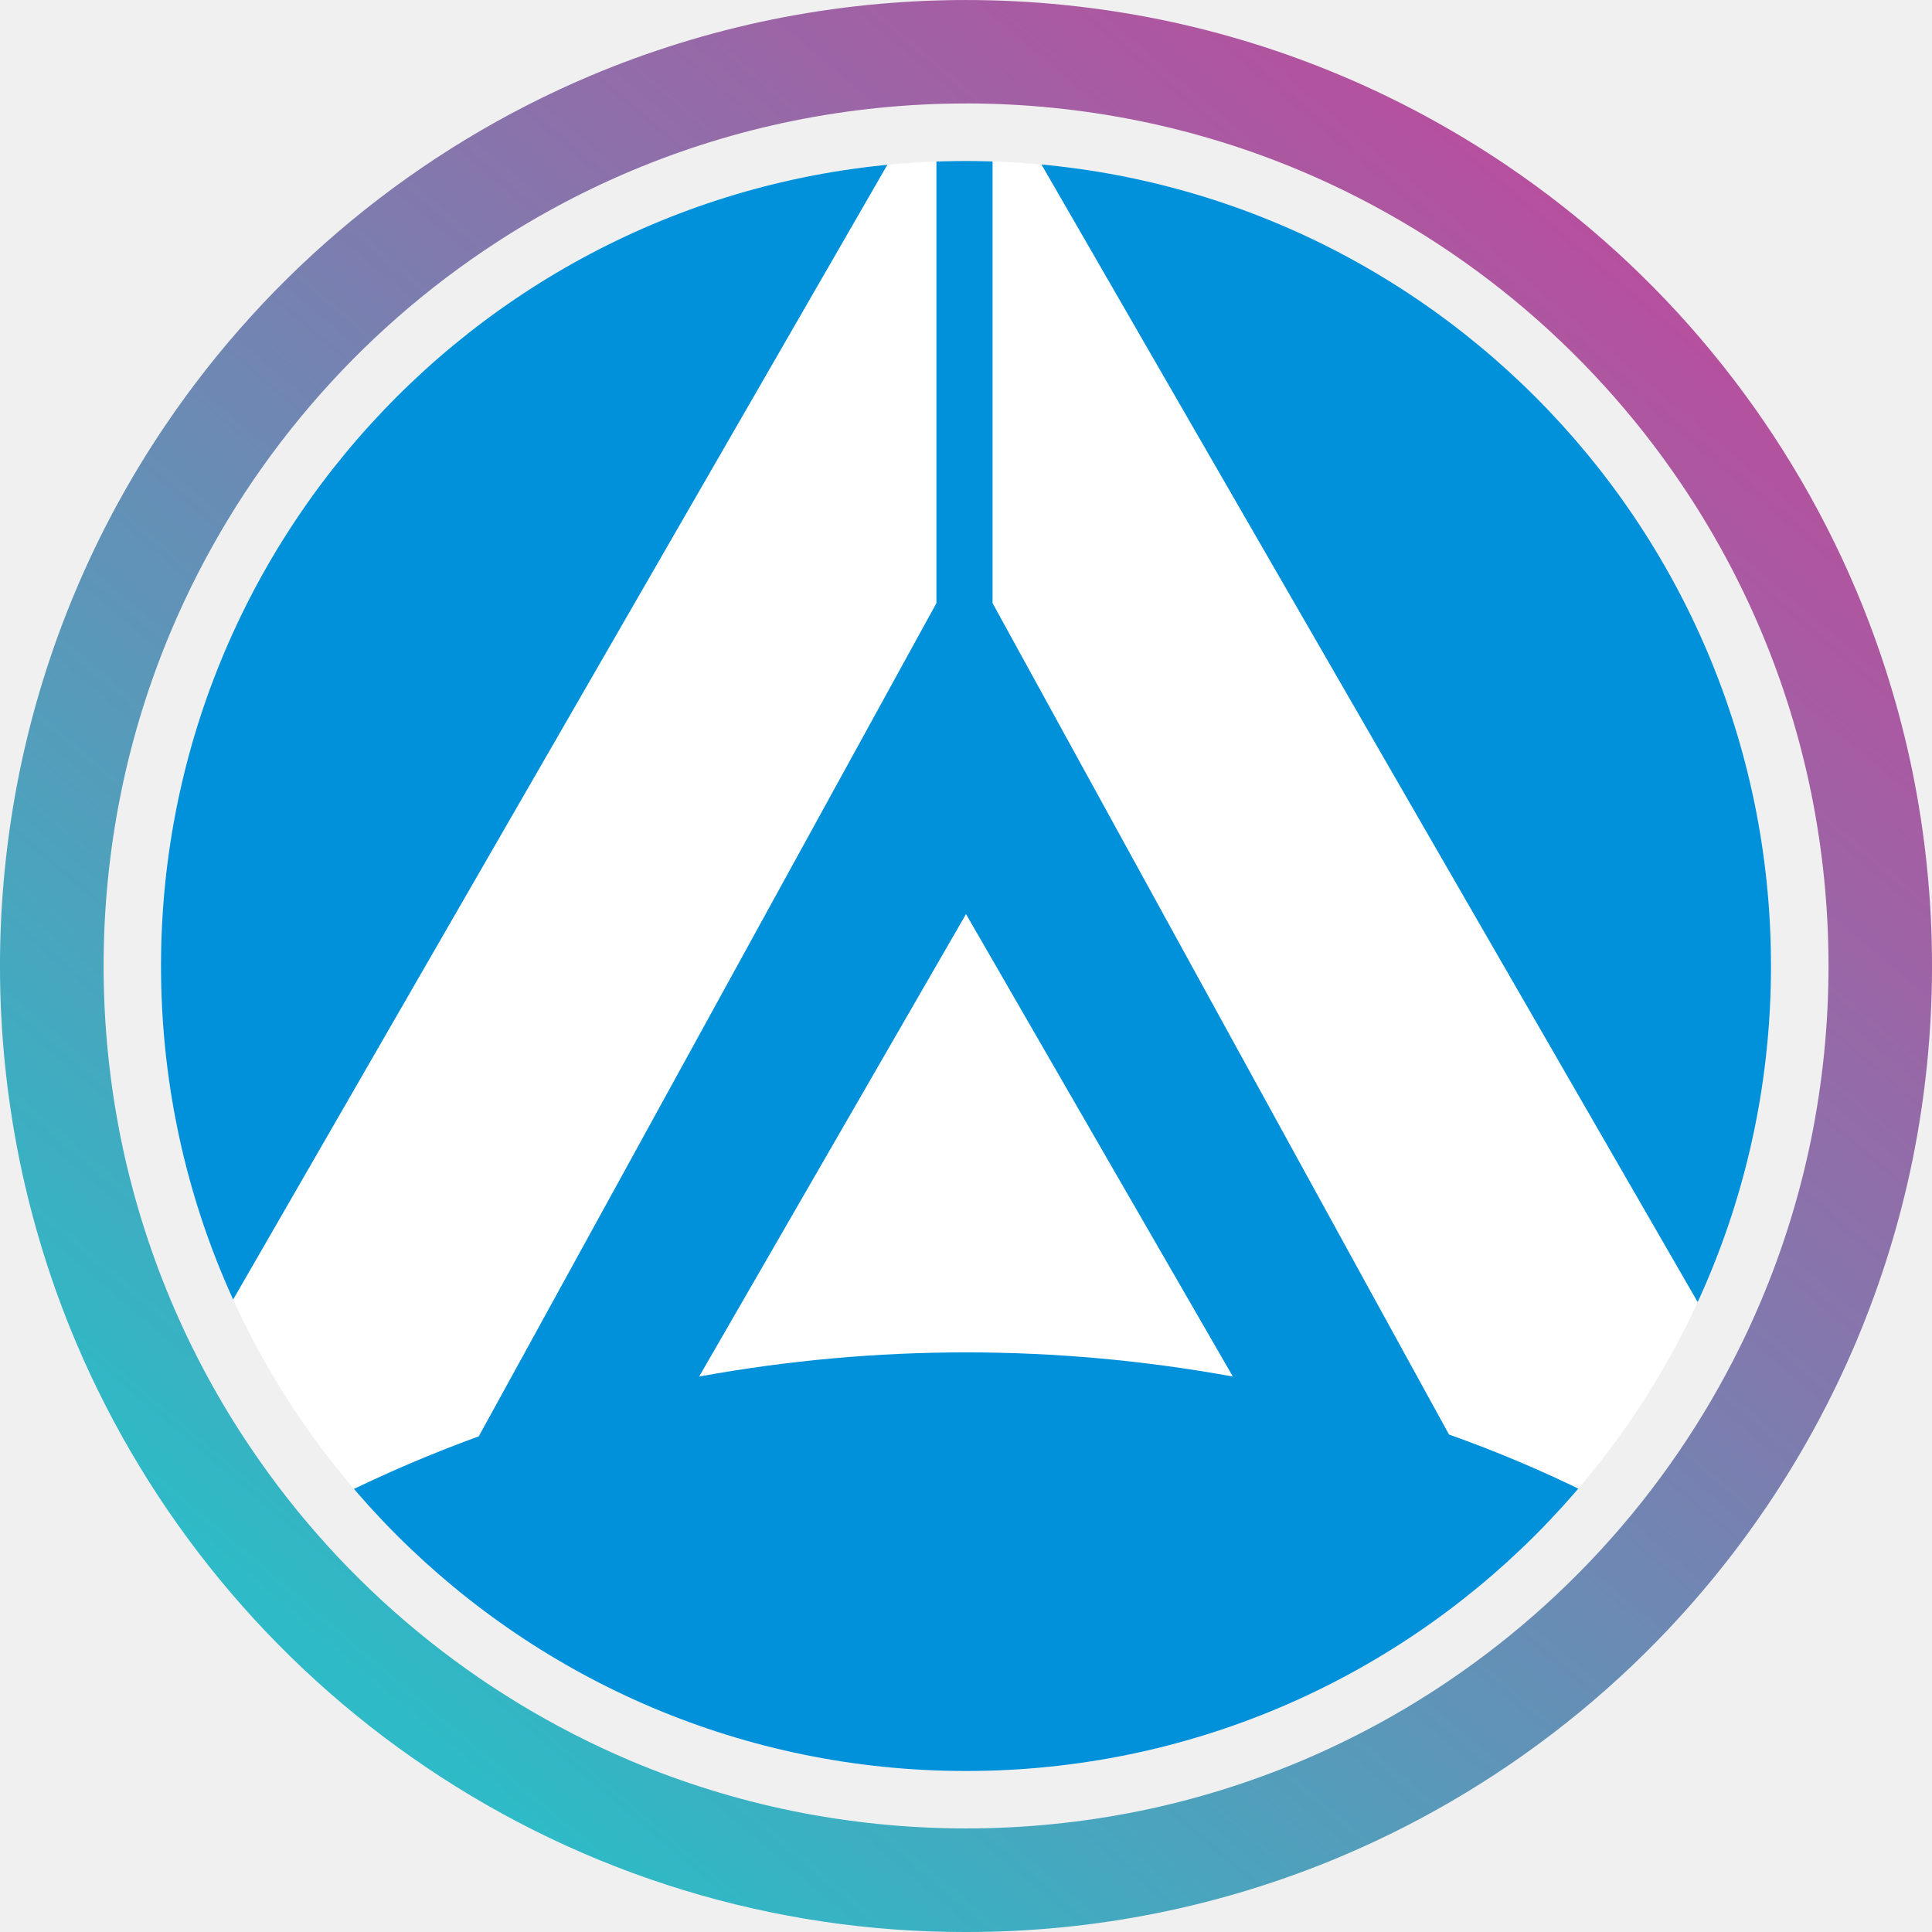
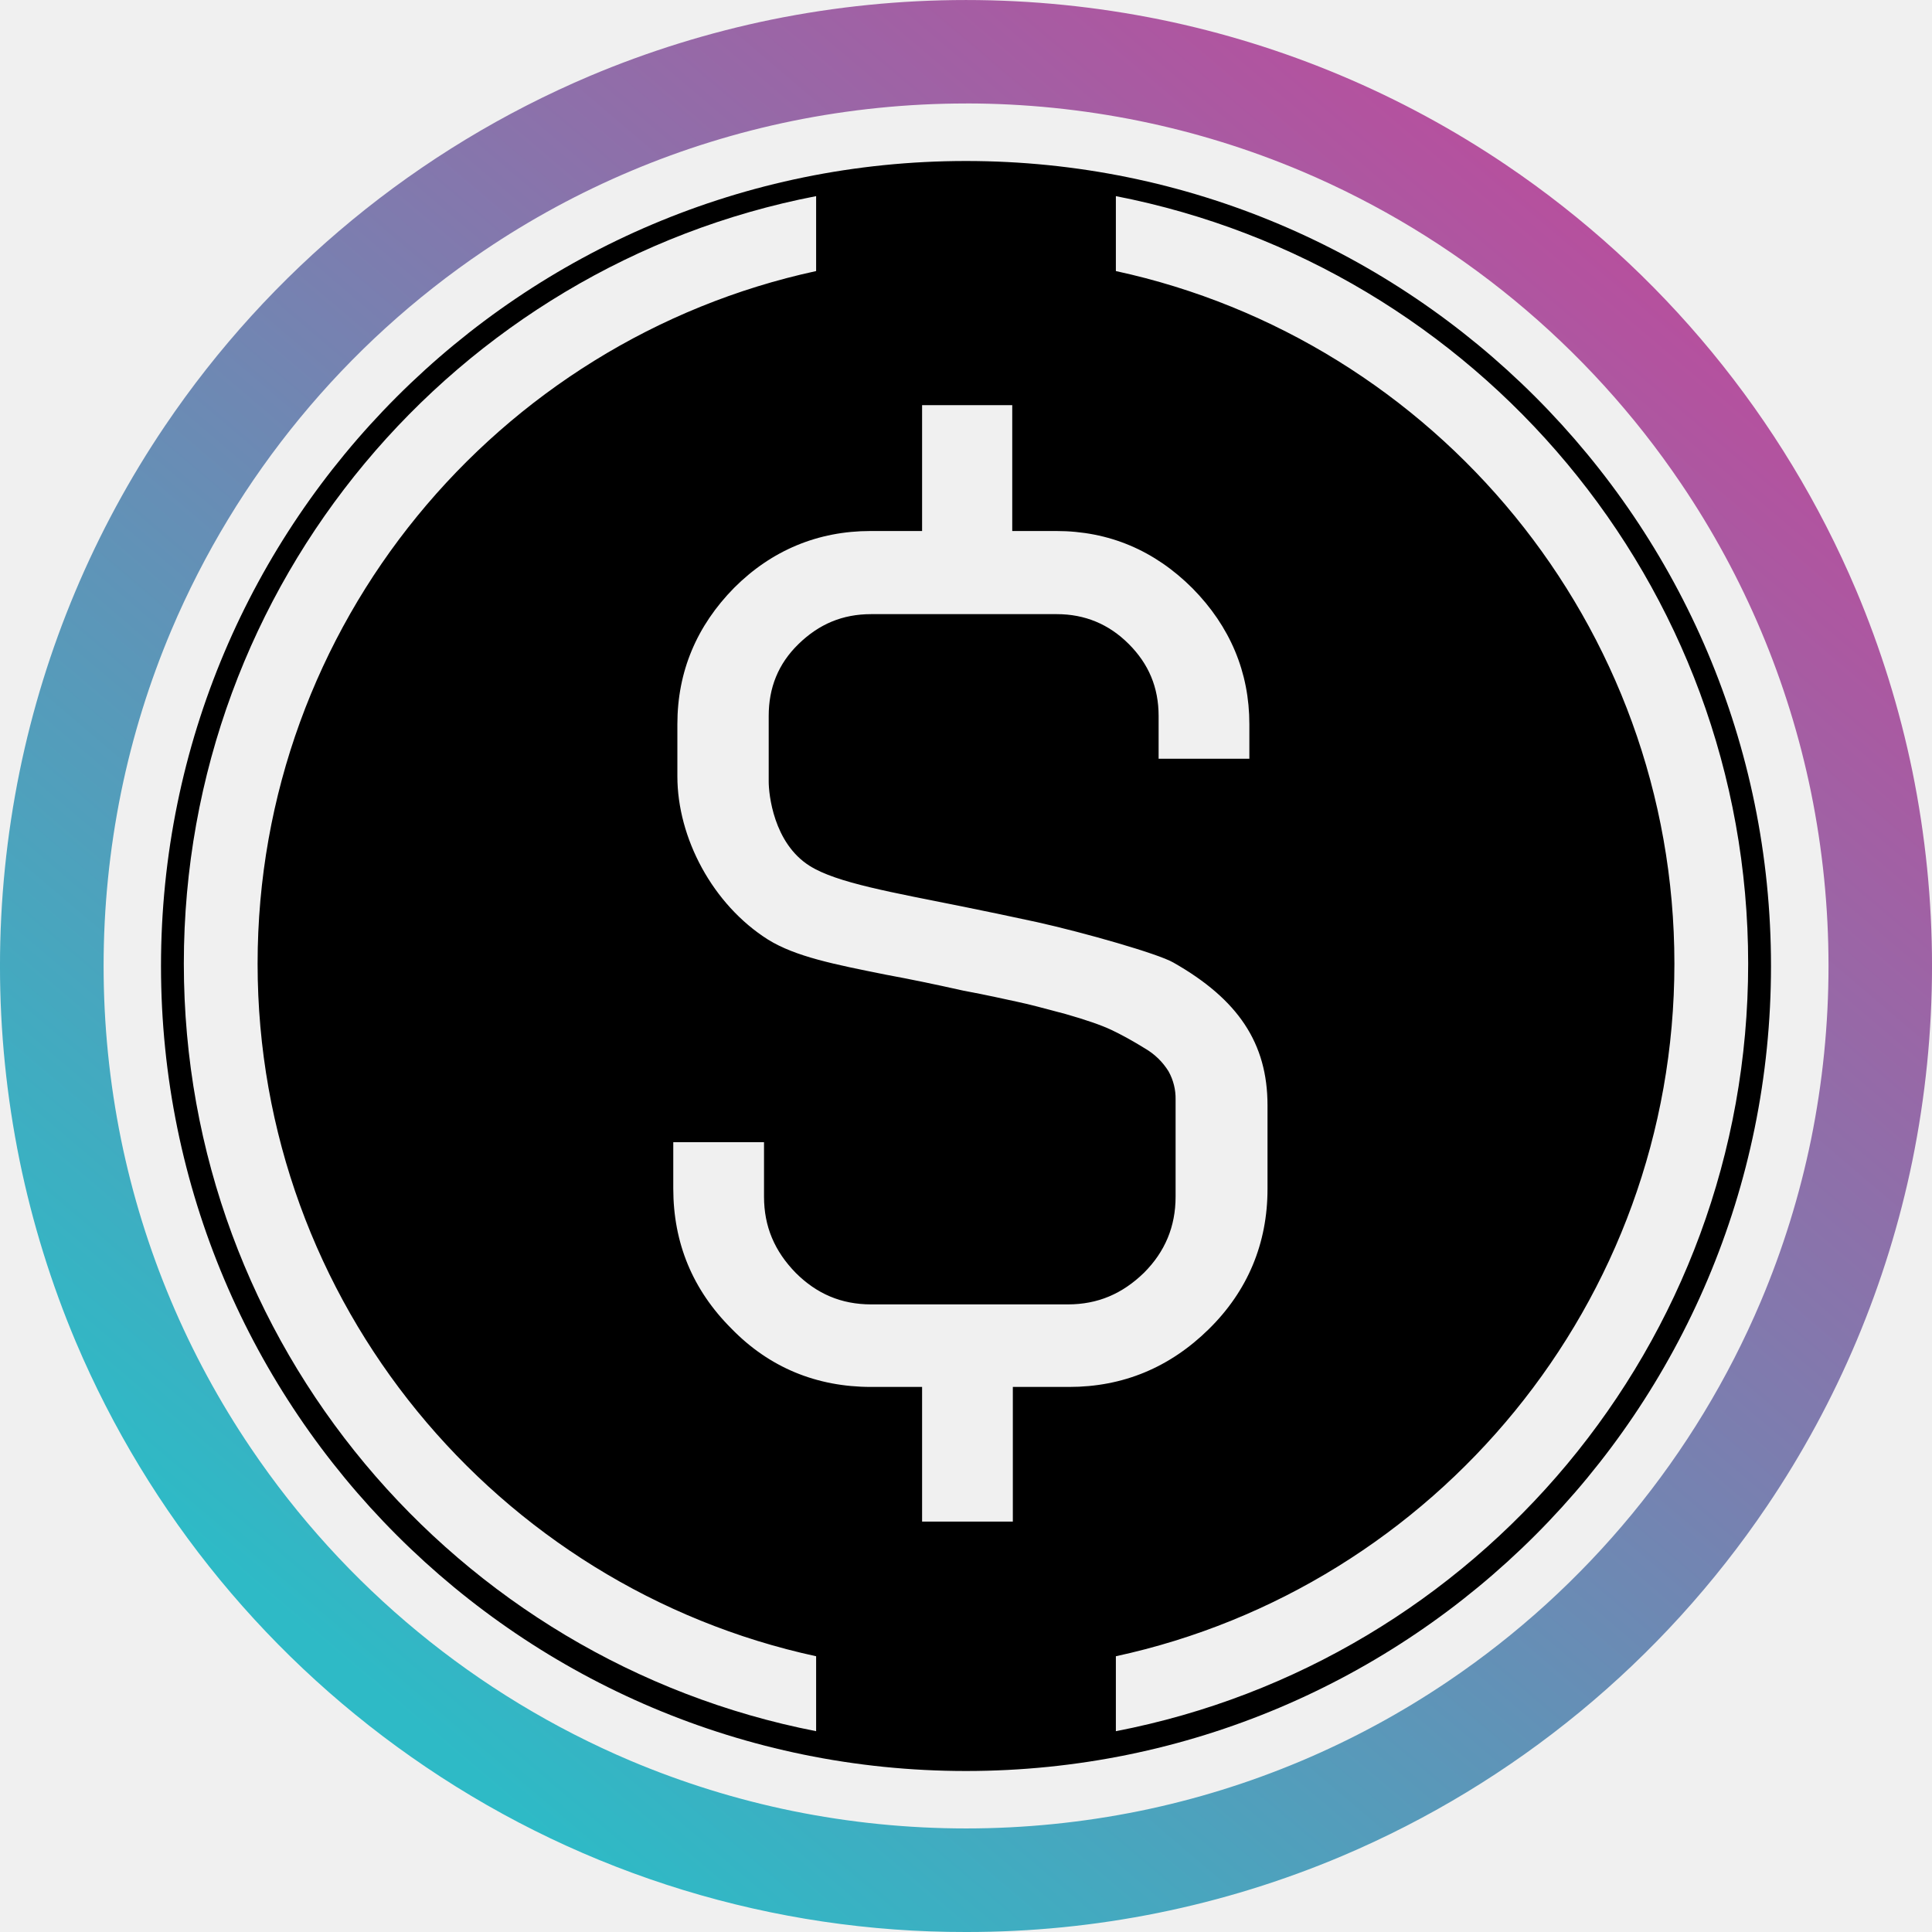
<svg xmlns="http://www.w3.org/2000/svg" width="48" height="48" fill="none" viewBox="0 0 48 48">
  <g clip-path="url(#a)">
    <path fill="url(#b)" d="M24 48a23.87 23.87 0 0 1-13.42-4.099 24.07 24.07 0 0 1-8.695-10.559 24 24 0 0 1-1.397-4.504 24.2 24.2 0 0 1 0-9.674 23.9 23.9 0 0 1 3.61-8.582 24.07 24.07 0 0 1 10.56-8.696A24 24 0 0 1 19.163.488c3.191-.65 6.481-.65 9.673 0a23.9 23.9 0 0 1 8.582 3.61 24.07 24.07 0 0 1 8.695 10.56 24 24 0 0 1 1.4 4.505c.65 3.191.65 6.481 0 9.673a23.9 23.9 0 0 1-3.612 8.582 24.07 24.07 0 0 1-10.559 8.695A23.9 23.9 0 0 1 24 48m0-45.429c-1.45 0-2.897.146-4.319.436A21.3 21.3 0 0 0 12.02 6.23a21.5 21.5 0 0 0-7.763 9.428 21.3 21.3 0 0 0-1.248 4.022c-.58 2.85-.58 5.788 0 8.638a21.3 21.3 0 0 0 3.225 7.662 21.5 21.5 0 0 0 9.428 7.764c1.296.547 2.643.966 4.022 1.248 2.85.58 5.787.58 8.637 0a21.3 21.3 0 0 0 7.663-3.225 21.5 21.5 0 0 0 7.76-9.427 21.3 21.3 0 0 0 1.25-4.023c.58-2.85.58-5.787 0-8.637a21.3 21.3 0 0 0-3.226-7.662 21.5 21.5 0 0 0-9.426-7.763 21.3 21.3 0 0 0-4.023-1.248A21.6 21.6 0 0 0 24 2.57" />
  </g>
  <g clip-path="url(#c)">
-     <svg width="48" height="48" viewBox="0 0 32 32">
-       <path fill="#fff" d="M16 32c8.837 0 16-7.163 16-16S24.837 0 16 0 0 7.163 0 16s7.163 16 16 16" />
-       <path fill="#0091DA" d="M29.68 24.3C31.15 21.88 32 19.04 32 16c0-8.84-7.16-16-16-16S0 7.16 0 16c0 3.02.84 5.84 2.29 8.25L15.51 1.32v8.67l-7.58 13.8c-1.59.58-3.08 1.32-4.43 2.2C6.43 29.65 10.94 32 16 32s9.56-2.35 12.5-6.01a21.2 21.2 0 0 0-4.5-2.23L16.44 9.99V1.32l13.25 22.97zm-9.26-1.5a24.6 24.6 0 0 0-8.84 0L16 15.14z" />
+     <svg width="48" height="48" viewBox="0 0 32 33">
+       <path fill="#000" d="M16 .45c-8.84 0-16 7.17-16 16s7.16 16 16 16 16-7.16 16-16-7.16-16-16-16m-2.56 29.12c-6.15-1.2-10.8-6.61-10.8-13.11S7.28 4.54 13.44 3.35v1.28C7.99 5.81 3.9 10.67 3.9 16.46s4.09 10.65 9.54 11.83zm3.36-5.88v2.3h-1.55v-2.3h-.87c-.93 0-1.74-.33-2.39-1-.66-.66-.99-1.46-.99-2.39v-.79h1.55v.93c0 .51.18.93.54 1.3.36.36.78.54 1.29.54h3.36c.51 0 .93-.18 1.3-.54.36-.36.54-.79.54-1.3v-1.66a.95.95 0 0 0-.12-.48 1.15 1.15 0 0 0-.4-.39c-.21-.13-.41-.24-.58-.32q-.255-.12-.78-.27c-.37-.1-.64-.17-.83-.21s-.49-.11-.92-.19c-.49-.11-.93-.2-1.31-.27-.9-.18-1.55-.31-2.02-.6-.95-.6-1.55-1.74-1.55-2.79v-.89c0-.9.33-1.68.97-2.33.64-.64 1.43-.97 2.33-.97h.88V6.92h1.54v2.15h.75c.9 0 1.68.33 2.33.98.64.65.97 1.43.97 2.32v.59h-1.55v-.73c0-.49-.17-.89-.51-1.23q-.51-.51-1.23-.51h-3.17c-.49 0-.89.17-1.24.51s-.51.75-.51 1.23v1.12c0 .21.08 1.05.7 1.44.46.29 1.4.45 2.64.7.4.08.82.17 1.24.26.81.18 2.07.54 2.33.69 1.11.63 1.61 1.38 1.61 2.44v1.43c0 .93-.34 1.74-1 2.39-.67.66-1.47.99-2.39.99zm1.76 5.88v-1.28c5.45-1.18 9.54-6.04 9.54-11.83S24.01 5.81 18.56 4.63V3.35c6.15 1.2 10.8 6.61 10.8 13.11s-4.64 11.92-10.8 13.11" />
    </svg>
  </g>
  <defs>
    <clipPath id="c">
      <circle cx="24" cy="24" r="20" />
    </clipPath>
    <clipPath id="a">
      <path fill="#fff" d="M0 0h48v48H0z" />
    </clipPath>
    <linearGradient id="b" x1="40.464" x2="9.888" y1="6.48" y2="42.528" gradientUnits="userSpaceOnUse">
      <stop stop-color="#B6509E" />
      <stop offset="1" stop-color="#2EBAC6" />
    </linearGradient>
  </defs>
</svg>
